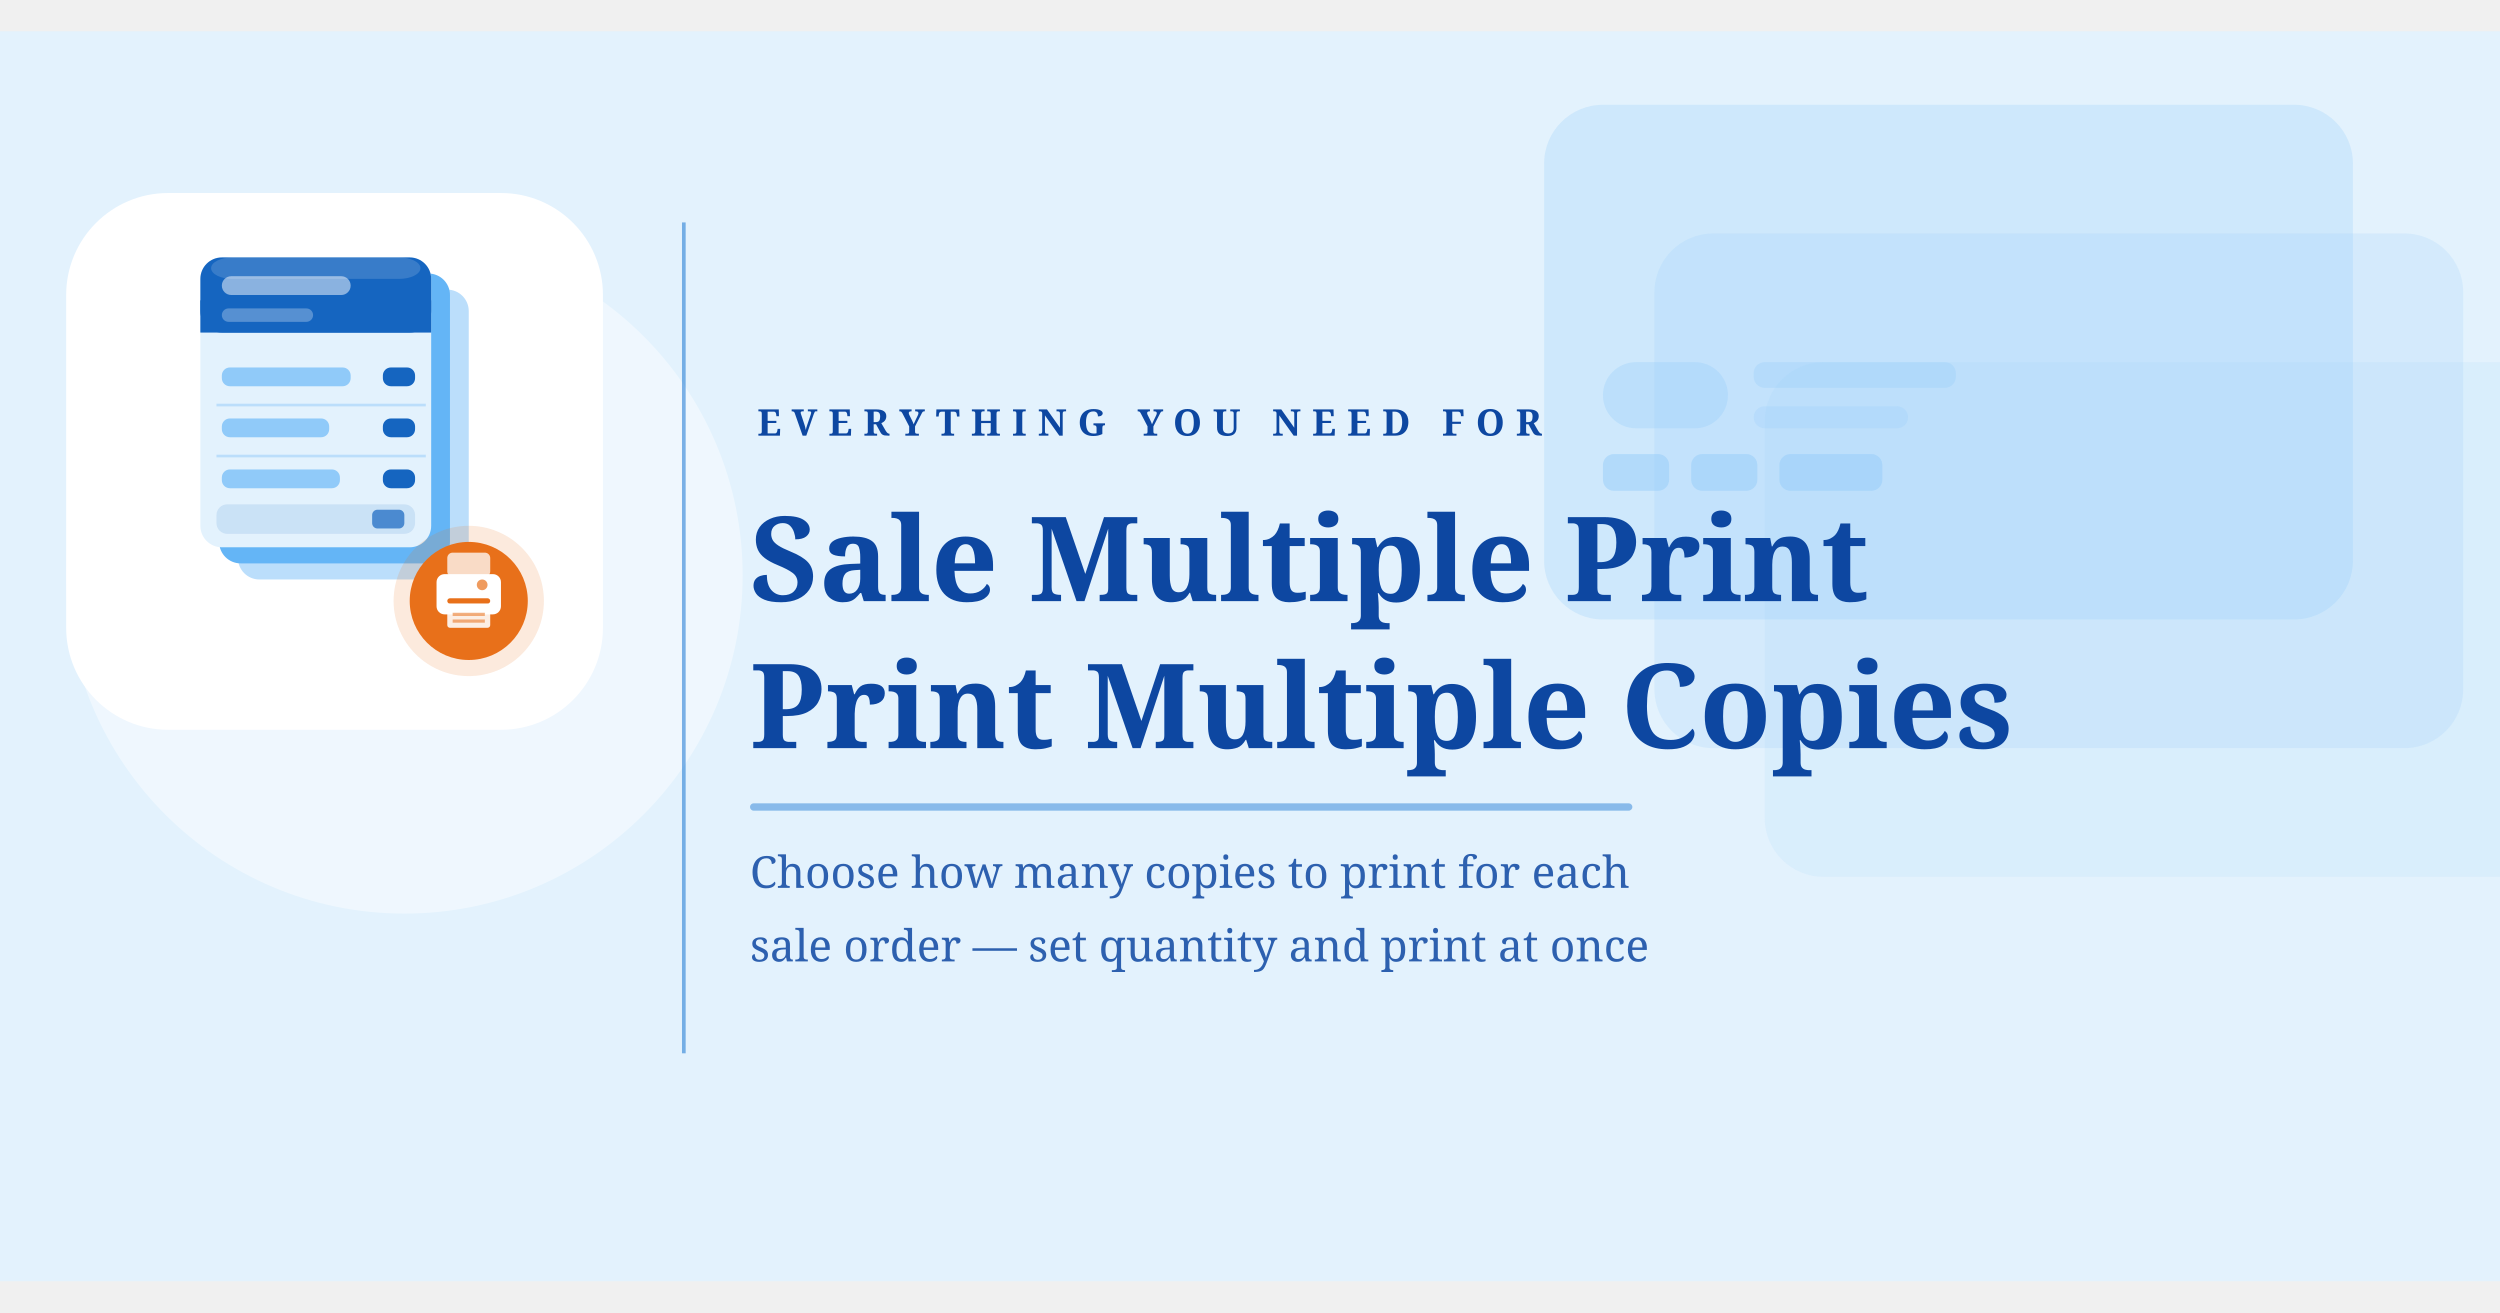
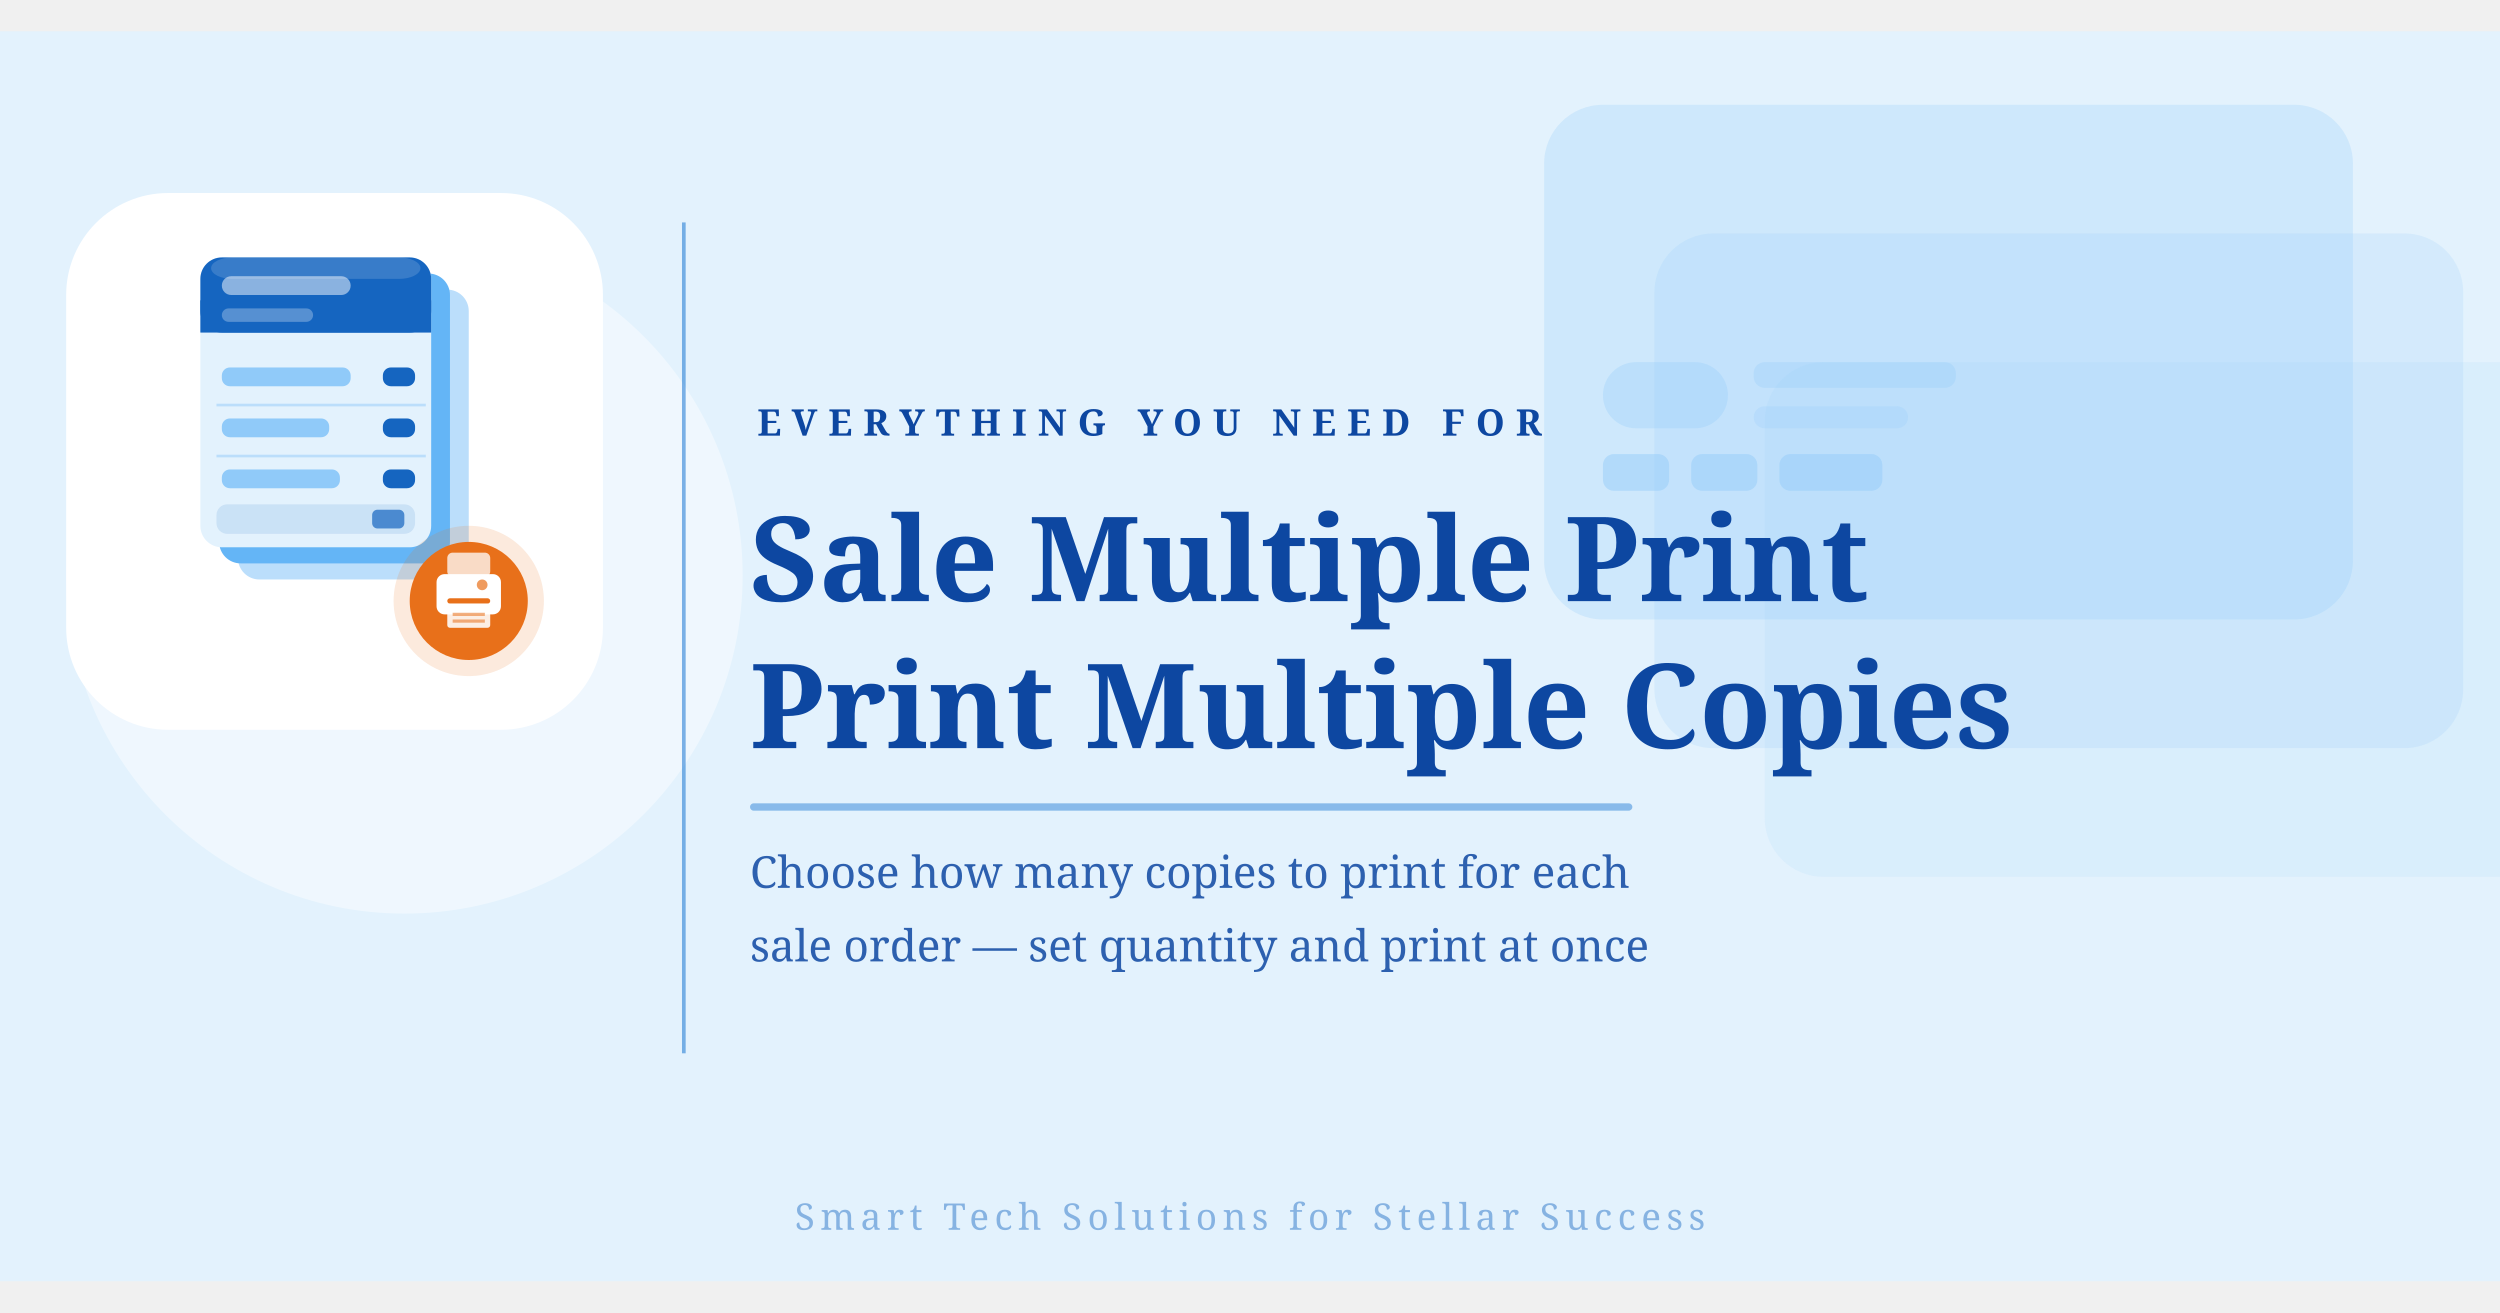
<svg xmlns="http://www.w3.org/2000/svg" width="1200" height="630" viewBox="0 0 680 340">
  <rect width="680" height="340" fill="#E3F2FD" />
  <rect x="420" y="20" width="220" height="140" rx="16" fill="#90CAF9" opacity="0.25" />
  <rect x="450" y="55" width="220" height="140" rx="16" fill="#90CAF9" opacity="0.18" />
  <rect x="480" y="90" width="220" height="140" rx="16" fill="#90CAF9" opacity="0.12" />
  <rect x="436" y="90" width="34" height="18" rx="9" fill="#90CAF9" opacity="0.30" />
  <rect x="477" y="90" width="55" height="7" rx="3" fill="#90CAF9" opacity="0.28" />
  <rect x="477" y="102" width="42" height="6" rx="3" fill="#90CAF9" opacity="0.22" />
  <rect x="436" y="115" width="18" height="10" rx="3" fill="#90CAF9" opacity="0.45" />
  <rect x="460" y="115" width="18" height="10" rx="3" fill="#90CAF9" opacity="0.45" />
  <rect x="484" y="115" width="28" height="10" rx="3" fill="#90CAF9" opacity="0.45" />
  <circle cx="110" cy="148" r="92" fill="white" opacity="0.42" />
  <g transform="translate(18,44) scale(0.73)">
    <rect width="200" height="200" rx="38" fill="#FFFFFF" />
    <rect x="64" y="36" width="86" height="108" rx="8" fill="#BBDEFB" />
    <rect x="57" y="30" width="86" height="108" rx="8" fill="#64B5F6" />
    <rect x="50" y="24" width="86" height="108" rx="8" fill="#E3F2FD" />
    <rect x="50" y="24" width="86" height="28" rx="8" fill="#1565C0" />
    <rect x="50" y="40" width="86" height="12" fill="#1565C0" />
    <rect x="58" y="31" width="48" height="7" rx="3.5" fill="white" opacity="0.5" />
    <rect x="58" y="43" width="34" height="5" rx="2.5" fill="white" opacity="0.28" />
    <rect x="54" y="24" width="78" height="8" rx="8" fill="white" opacity="0.15" />
    <rect x="58" y="65" width="48" height="7" rx="3" fill="#90CAF9" />
    <rect x="118" y="65" width="12" height="7" rx="3" fill="#1565C0" />
    <line x1="56" y1="79" x2="134" y2="79" stroke="#BBDEFB" stroke-width="1" />
    <rect x="58" y="84" width="40" height="7" rx="3" fill="#90CAF9" />
    <rect x="118" y="84" width="12" height="7" rx="3" fill="#1565C0" />
    <line x1="56" y1="98" x2="134" y2="98" stroke="#BBDEFB" stroke-width="1" />
    <rect x="58" y="103" width="44" height="7" rx="3" fill="#90CAF9" />
    <rect x="118" y="103" width="12" height="7" rx="3" fill="#1565C0" />
    <rect x="56" y="116" width="74" height="11" rx="4" fill="#1565C0" opacity="0.12" />
    <rect x="114" y="118" width="12" height="7" rx="2" fill="#1565C0" opacity="0.7" />
    <circle cx="150" cy="152" r="28" fill="#E8701A" opacity="0.15" />
    <circle cx="150" cy="152" r="22" fill="#E8701A" />
    <rect x="142" y="134" width="16" height="9" rx="2" fill="white" opacity="0.75" />
    <rect x="138" y="142" width="24" height="15" rx="3" fill="white" />
    <rect x="142" y="151" width="16" height="2" rx="1" fill="#E8701A" />
    <rect x="142" y="153" width="16" height="9" rx="1" fill="rgba(255,255,255,0.88)" />
    <line x1="144" y1="157" x2="156" y2="157" stroke="#E8701A" stroke-width="1.2" opacity="0.55" />
    <line x1="144" y1="159.5" x2="156" y2="159.5" stroke="#E8701A" stroke-width="1.2" opacity="0.55" />
    <circle cx="155" cy="146" r="2" fill="#E8701A" opacity="0.7" />
  </g>
  <line x1="186" y1="52" x2="186" y2="278" stroke="#1976D2" stroke-width="1" opacity="0.55" />
  <text x="206" y="110" font-family="Georgia,serif" font-size="10" fill="#0D47A1" letter-spacing="3" font-weight="bold">EVERYTHING YOU NEED FOR</text>
  <text x="204" y="155" font-family="Georgia,serif" font-size="32" fill="#0D47A1" font-weight="bold">Sale Multiple Print</text>
  <text x="204" y="195" font-family="Georgia,serif" font-size="32" fill="#0D47A1" font-weight="bold">Print Multiple Copies</text>
  <rect x="204" y="210" width="240" height="2" rx="1" fill="#1976D2" opacity="0.45" />
  <text x="204" y="233" font-family="Georgia,serif" font-size="12" fill="#0D47A1" opacity="0.85">Choose how many copies to print for each</text>
  <text x="204" y="253" font-family="Georgia,serif" font-size="12" fill="#0D47A1" opacity="0.85">sale order — set quantity and print at once</text>
+   <text x="340" y="326" font-family="Georgia,serif" font-size="10" fill="#1565C0" text-anchor="middle" opacity="0.45" letter-spacing="1.5">Smart Tech Solutions for Stellar Success</text>
</svg>
